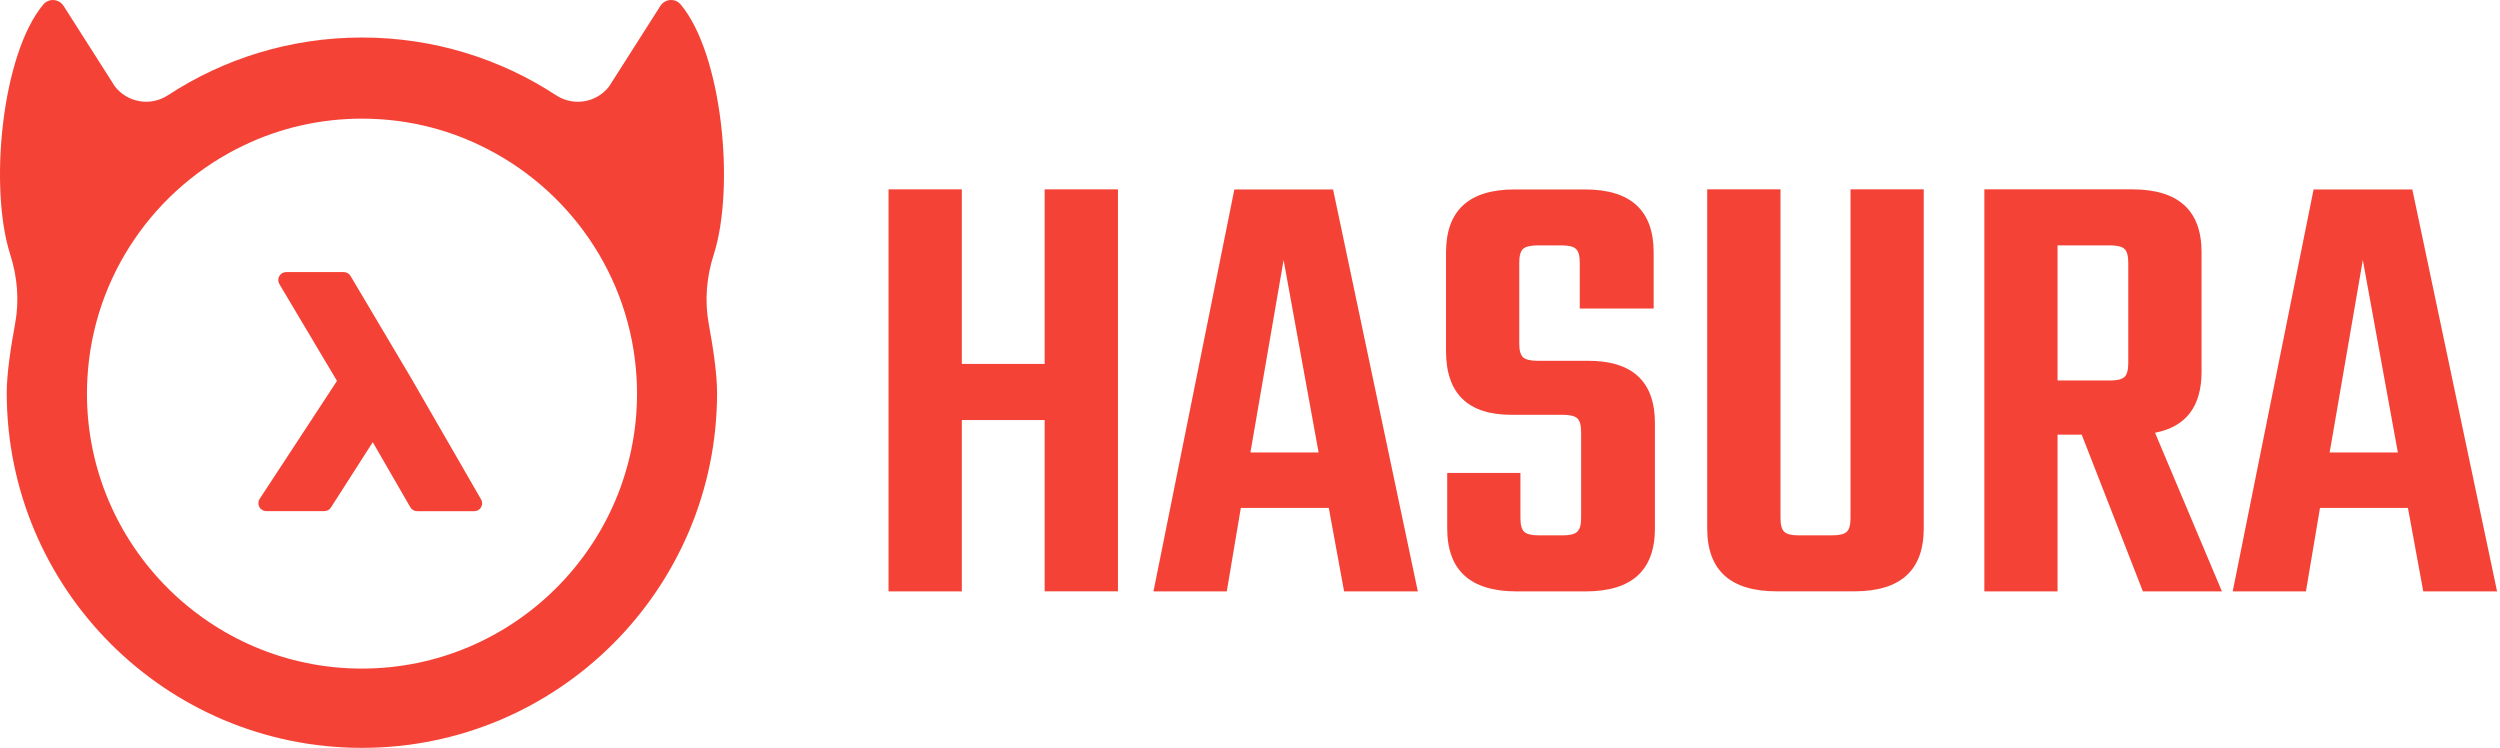
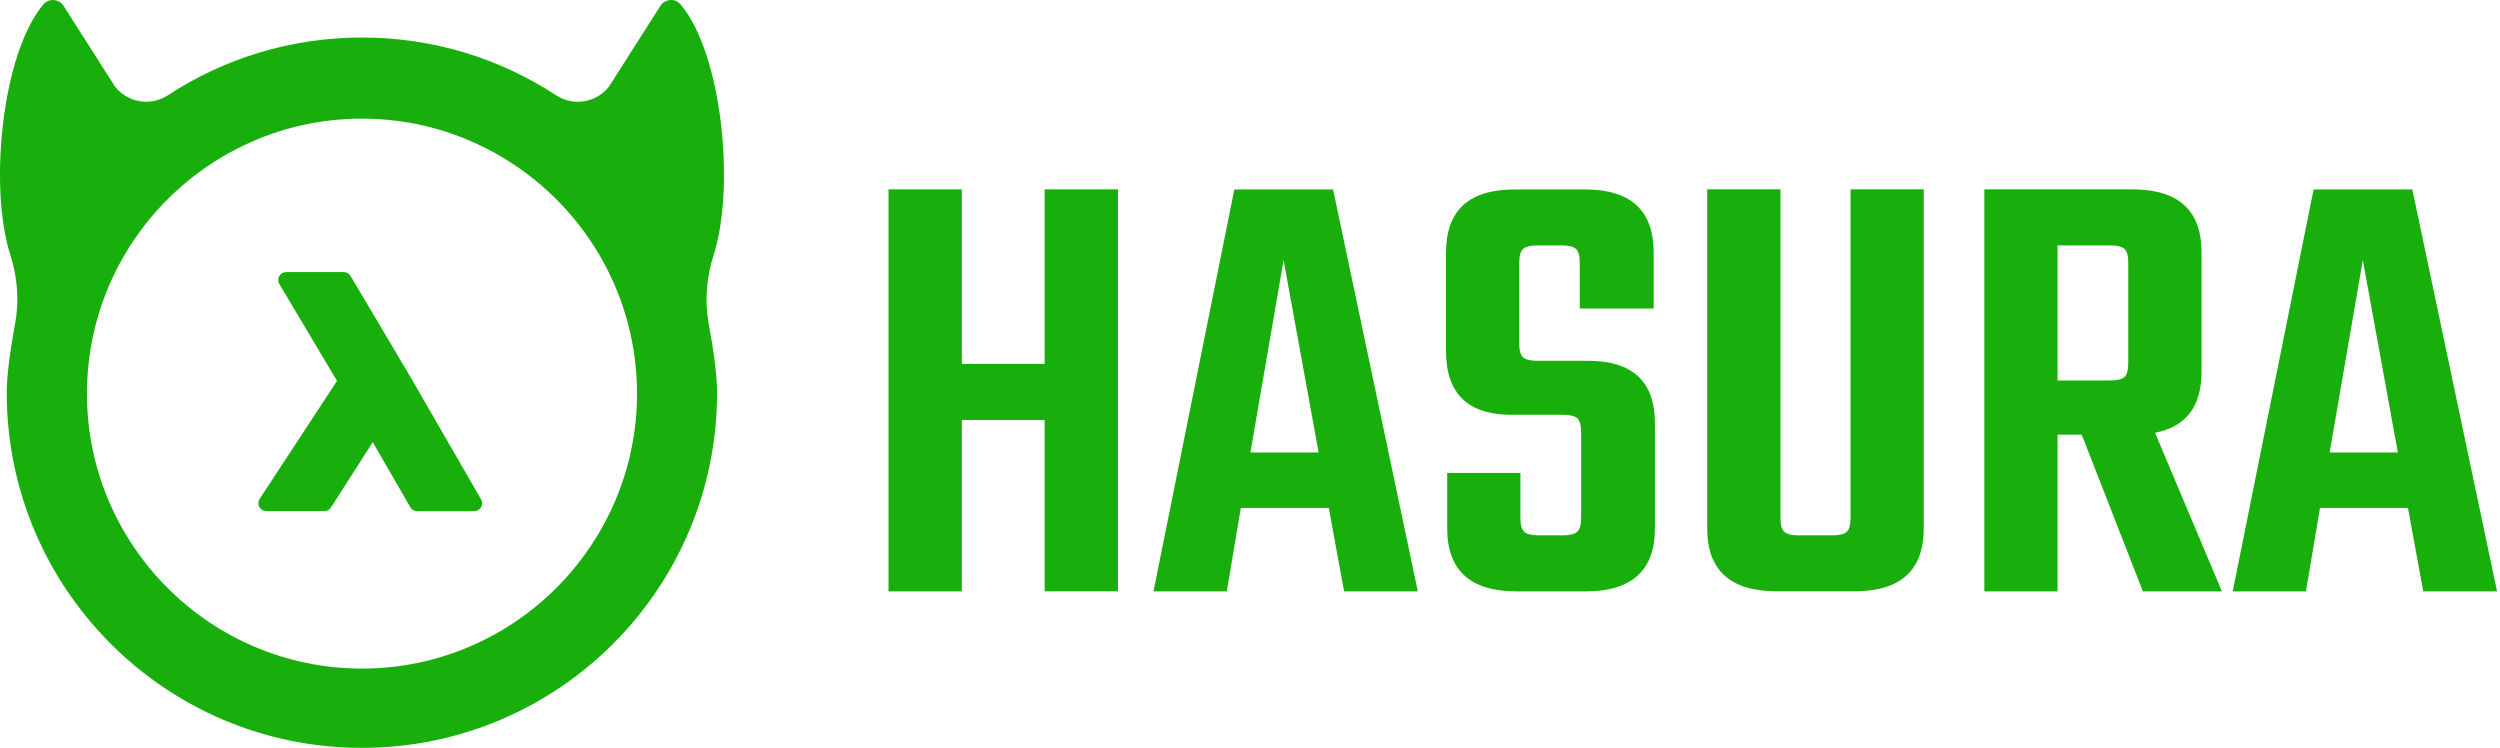
<svg xmlns="http://www.w3.org/2000/svg" width="100" viewBox="0 0 468 140" fill="none" transform="matrix(1, 0, 0, 1, 0, 0)">
-   <path d="M133.607 47.673C137.641 35.115 135.215 10.064 127.4 0.816C126.376 -0.398 124.469 -0.224 123.618 1.115L113.992 16.225C111.613 19.25 107.327 19.943 104.097 17.832C93.651 10.994 81.173 7.023 67.765 7.023C54.357 7.023 41.879 10.994 31.433 17.832C28.219 19.943 23.933 19.234 21.538 16.225L11.912 1.115C11.061 -0.224 9.155 -0.382 8.13 0.816C0.316 10.08 -2.111 35.131 1.923 47.673C3.262 51.848 3.624 56.259 2.837 60.545C2.049 64.799 1.261 69.935 1.261 73.512C1.261 110.238 31.039 140 67.749 140C104.475 140 134.238 110.222 134.238 73.512C134.238 69.935 133.45 64.799 132.662 60.545C131.89 56.259 132.268 51.848 133.607 47.673ZM67.749 125.158C39.358 125.158 16.276 102.061 16.276 73.669C16.276 72.74 16.308 71.826 16.355 70.912C17.379 51.564 29.133 35.037 45.755 27.159C52.419 23.976 59.887 22.212 67.765 22.212C75.643 22.212 83.095 23.976 89.776 27.175C106.398 35.052 118.151 51.596 119.175 70.928C119.223 71.842 119.254 72.771 119.254 73.685C119.238 102.061 96.141 125.158 67.749 125.158Z" fill="#f44336" />
-   <path d="M90.059 93.49L76.903 70.676L65.622 51.659C65.355 51.202 64.866 50.934 64.346 50.934H53.569C53.034 50.934 52.545 51.218 52.277 51.69C52.01 52.147 52.025 52.714 52.293 53.171L63.086 71.306L48.606 93.395C48.307 93.852 48.291 94.435 48.543 94.908C48.795 95.38 49.3 95.68 49.851 95.68H60.707C61.211 95.68 61.684 95.428 61.951 95.002L69.782 82.776L76.809 94.955C77.077 95.412 77.565 95.695 78.085 95.695H88.783C89.319 95.695 89.807 95.412 90.059 94.955C90.327 94.514 90.327 93.947 90.059 93.49Z" fill="#f44336" />
-   <path d="M195.558 35.446H209.281V110.695H195.558V78.632H180.055V110.71H166.332V35.446H180.055V68.123H195.558V35.446Z" fill="#f44336" />
-   <path d="M251.616 110.71L248.749 95.081H232.284L229.653 110.71H215.93L231.071 35.462H249.552L265.418 110.71H251.616ZM234.08 84.698H246.842L240.288 48.681L234.08 84.698Z" fill="#f44336" />
-   <path d="M295.984 96.987V80.885C295.984 79.609 295.748 78.758 295.275 78.317C294.802 77.876 293.92 77.655 292.644 77.655H282.986C274.793 77.655 270.696 73.685 270.696 65.728V47.263C270.696 39.385 274.982 35.462 283.569 35.462H296.693C305.28 35.462 309.565 39.401 309.565 47.263V57.756H295.732V49.169C295.732 47.893 295.495 47.042 295.023 46.601C294.55 46.16 293.668 45.94 292.392 45.94H287.854C286.499 45.94 285.585 46.16 285.113 46.601C284.64 47.042 284.404 47.893 284.404 49.169V64.31C284.404 65.587 284.64 66.437 285.113 66.879C285.585 67.32 286.499 67.54 287.854 67.54H297.276C305.626 67.54 309.802 71.432 309.802 79.231V98.91C309.802 106.787 305.469 110.71 296.803 110.71H283.915C275.25 110.71 270.917 106.772 270.917 98.91V88.527H284.624V96.987C284.624 98.264 284.861 99.114 285.333 99.556C285.806 99.997 286.72 100.217 288.075 100.217H292.612C293.888 100.217 294.755 99.997 295.243 99.556C295.732 99.114 295.984 98.264 295.984 96.987Z" fill="#f44336" />
-   <path d="M346.417 35.446H360.125V98.894C360.125 106.772 355.792 110.695 347.126 110.695H332.584C323.919 110.695 319.586 106.756 319.586 98.894V35.446H333.309V96.987C333.309 98.264 333.545 99.114 334.018 99.556C334.49 99.997 335.373 100.217 336.649 100.217H342.967C344.322 100.217 345.236 99.997 345.708 99.556C346.181 99.114 346.417 98.264 346.417 96.987V35.446V35.446Z" fill="#f44336" />
-   <path d="M385.176 81.374V110.71H371.469V35.446H399.135C407.801 35.446 412.134 39.385 412.134 47.247V69.557C412.134 76.08 409.235 79.893 403.421 81.011L415.947 110.71H401.152L389.698 81.374H385.176ZM385.176 45.94V71.227H395.071C396.347 71.227 397.213 71.007 397.702 70.565C398.174 70.124 398.411 69.273 398.411 67.997V49.169C398.411 47.893 398.174 47.042 397.702 46.601C397.229 46.16 396.347 45.94 395.071 45.94H385.176Z" fill="#f44336" />
-   <path d="M453.634 110.71L450.766 95.081H434.302L431.671 110.71H417.963L433.104 35.462H451.586L467.451 110.71H453.634ZM436.114 84.698H448.876L442.321 48.681L436.114 84.698Z" fill="#f44336" />
+   <path d="M133.607 47.673C137.641 35.115 135.215 10.064 127.4 0.816C126.376 -0.398 124.469 -0.224 123.618 1.115L113.992 16.225C111.613 19.25 107.327 19.943 104.097 17.832C93.651 10.994 81.173 7.023 67.765 7.023C54.357 7.023 41.879 10.994 31.433 17.832C28.219 19.943 23.933 19.234 21.538 16.225L11.912 1.115C11.061 -0.224 9.155 -0.382 8.13 0.816C0.316 10.08 -2.111 35.131 1.923 47.673C3.262 51.848 3.624 56.259 2.837 60.545C2.049 64.799 1.261 69.935 1.261 73.512C1.261 110.238 31.039 140 67.749 140C104.475 140 134.238 110.222 134.238 73.512C134.238 69.935 133.45 64.799 132.662 60.545C131.89 56.259 132.268 51.848 133.607 47.673ZM67.749 125.158C39.358 125.158 16.276 102.061 16.276 73.669C16.276 72.74 16.308 71.826 16.355 70.912C17.379 51.564 29.133 35.037 45.755 27.159C52.419 23.976 59.887 22.212 67.765 22.212C75.643 22.212 83.095 23.976 89.776 27.175C106.398 35.052 118.151 51.596 119.175 70.928C119.223 71.842 119.254 72.771 119.254 73.685C119.238 102.061 96.141 125.158 67.749 125.158Z" fill="#18af0c" />
+   <path d="M90.059 93.49L76.903 70.676L65.622 51.659C65.355 51.202 64.866 50.934 64.346 50.934H53.569C53.034 50.934 52.545 51.218 52.277 51.69C52.01 52.147 52.025 52.714 52.293 53.171L63.086 71.306L48.606 93.395C48.307 93.852 48.291 94.435 48.543 94.908C48.795 95.38 49.3 95.68 49.851 95.68H60.707C61.211 95.68 61.684 95.428 61.951 95.002L69.782 82.776L76.809 94.955C77.077 95.412 77.565 95.695 78.085 95.695H88.783C89.319 95.695 89.807 95.412 90.059 94.955C90.327 94.514 90.327 93.947 90.059 93.49Z" fill="#18af0c" />
+   <path d="M195.558 35.446H209.281V110.695H195.558V78.632H180.055V110.71H166.332V35.446H180.055V68.123H195.558V35.446Z" fill="#18af0c" />
+   <path d="M251.616 110.71L248.749 95.081H232.284L229.653 110.71H215.93L231.071 35.462H249.552L265.418 110.71H251.616ZM234.08 84.698H246.842L240.288 48.681L234.08 84.698Z" fill="#18af0c" />
+   <path d="M295.984 96.987V80.885C295.984 79.609 295.748 78.758 295.275 78.317C294.802 77.876 293.92 77.655 292.644 77.655H282.986C274.793 77.655 270.696 73.685 270.696 65.728V47.263C270.696 39.385 274.982 35.462 283.569 35.462H296.693C305.28 35.462 309.565 39.401 309.565 47.263V57.756H295.732V49.169C295.732 47.893 295.495 47.042 295.023 46.601C294.55 46.16 293.668 45.94 292.392 45.94H287.854C286.499 45.94 285.585 46.16 285.113 46.601C284.64 47.042 284.404 47.893 284.404 49.169V64.31C284.404 65.587 284.64 66.437 285.113 66.879C285.585 67.32 286.499 67.54 287.854 67.54H297.276C305.626 67.54 309.802 71.432 309.802 79.231V98.91C309.802 106.787 305.469 110.71 296.803 110.71H283.915C275.25 110.71 270.917 106.772 270.917 98.91V88.527H284.624V96.987C284.624 98.264 284.861 99.114 285.333 99.556C285.806 99.997 286.72 100.217 288.075 100.217H292.612C293.888 100.217 294.755 99.997 295.243 99.556C295.732 99.114 295.984 98.264 295.984 96.987Z" fill="#18af0c" />
+   <path d="M346.417 35.446H360.125V98.894C360.125 106.772 355.792 110.695 347.126 110.695H332.584C323.919 110.695 319.586 106.756 319.586 98.894V35.446H333.309V96.987C333.309 98.264 333.545 99.114 334.018 99.556C334.49 99.997 335.373 100.217 336.649 100.217H342.967C344.322 100.217 345.236 99.997 345.708 99.556C346.181 99.114 346.417 98.264 346.417 96.987V35.446V35.446Z" fill="#18af0c" />
+   <path d="M385.176 81.374V110.71H371.469V35.446H399.135C407.801 35.446 412.134 39.385 412.134 47.247V69.557C412.134 76.08 409.235 79.893 403.421 81.011L415.947 110.71H401.152L389.698 81.374H385.176ZM385.176 45.94V71.227H395.071C396.347 71.227 397.213 71.007 397.702 70.565C398.174 70.124 398.411 69.273 398.411 67.997V49.169C398.411 47.893 398.174 47.042 397.702 46.601C397.229 46.16 396.347 45.94 395.071 45.94H385.176Z" fill="#18af0c" />
+   <path d="M453.634 110.71L450.766 95.081H434.302L431.671 110.71H417.963L433.104 35.462H451.586L467.451 110.71H453.634ZM436.114 84.698H448.876L442.321 48.681L436.114 84.698Z" fill="#18af0c" />
</svg>
